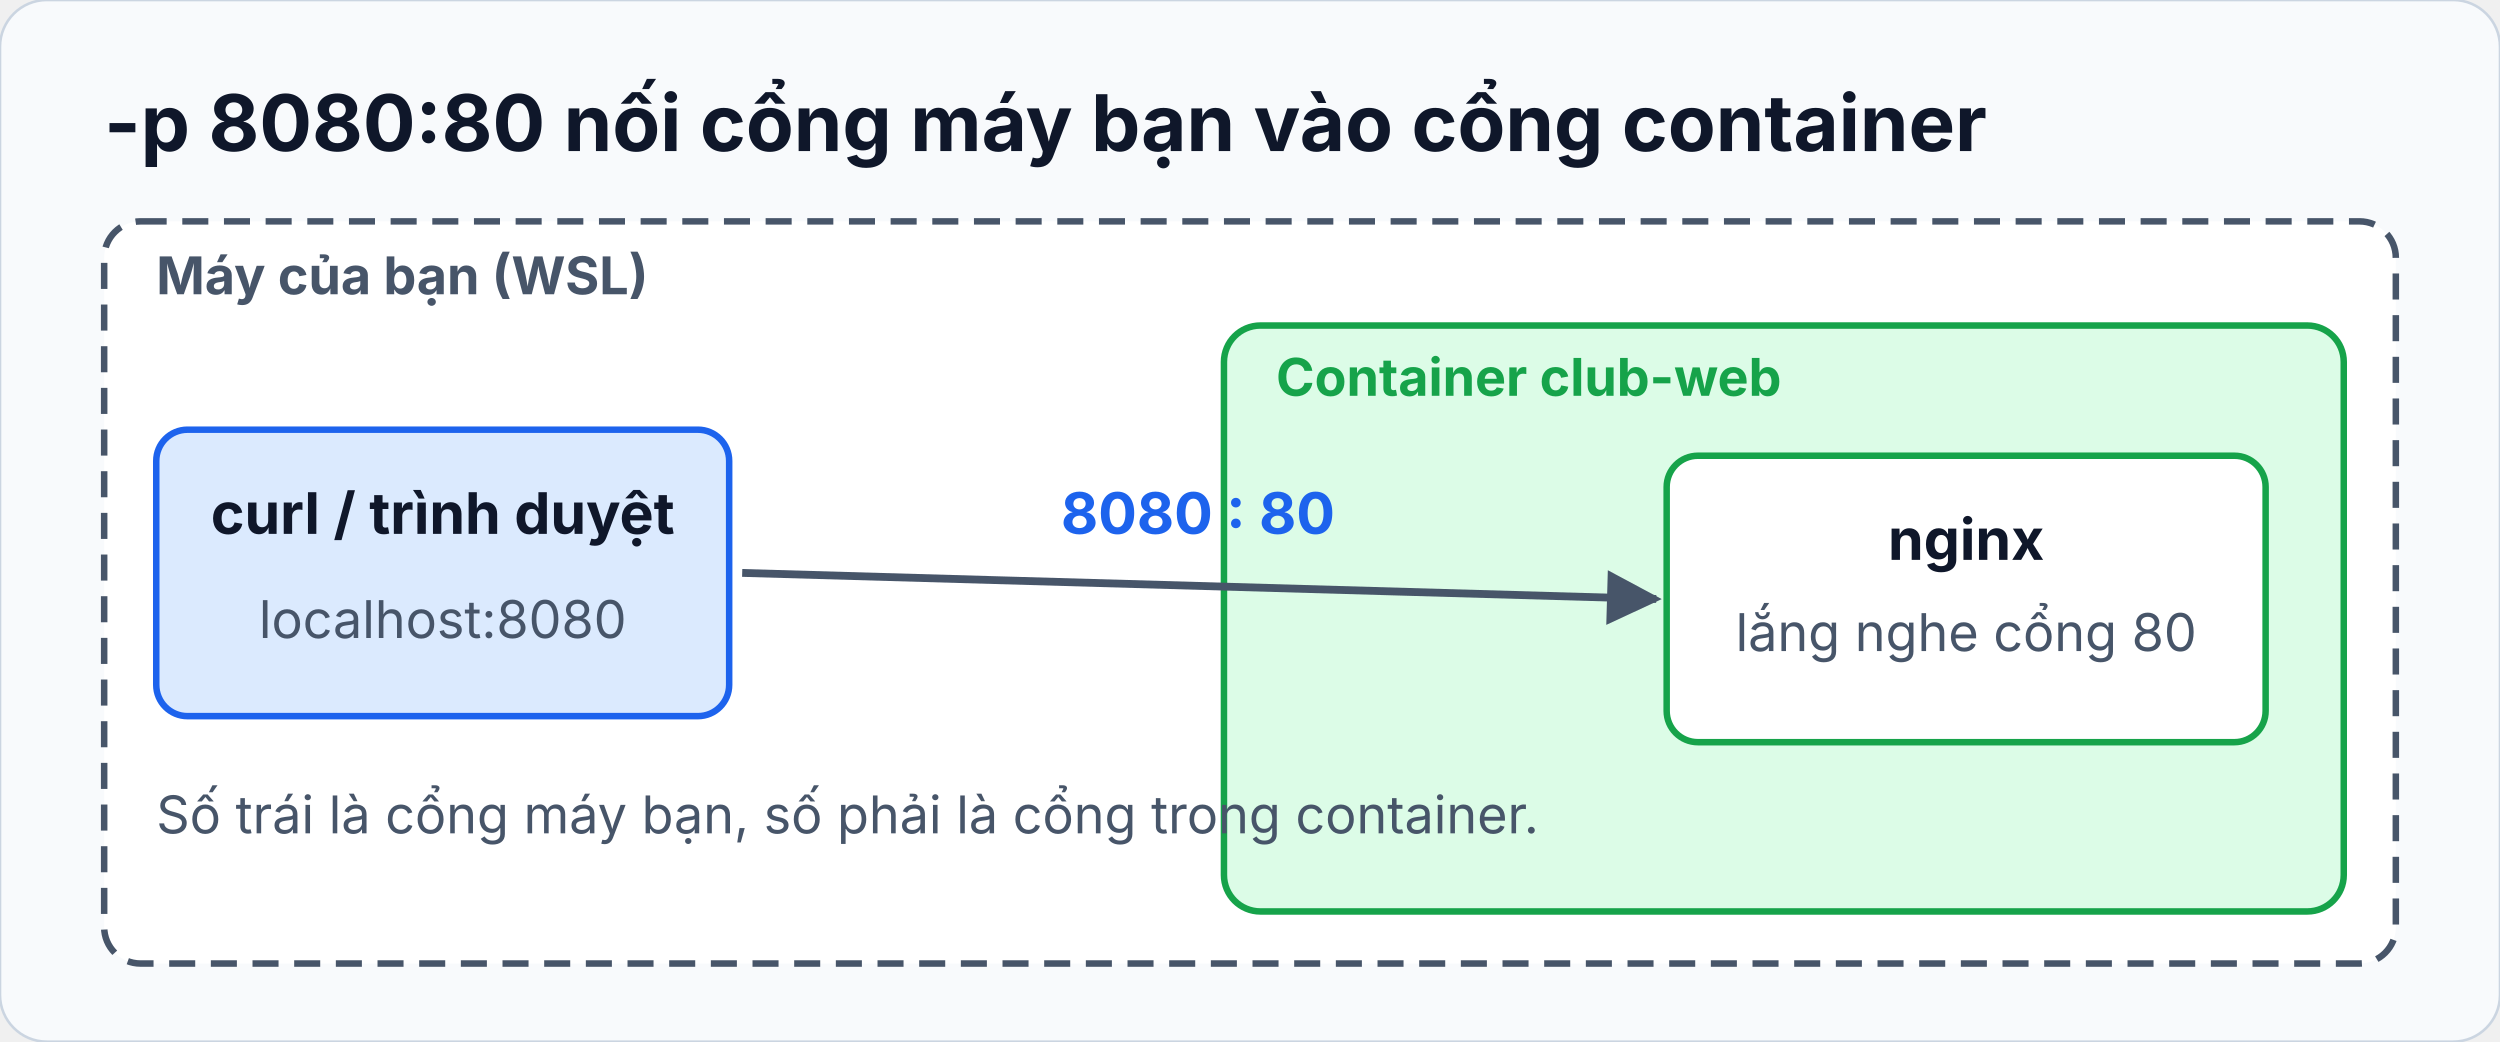
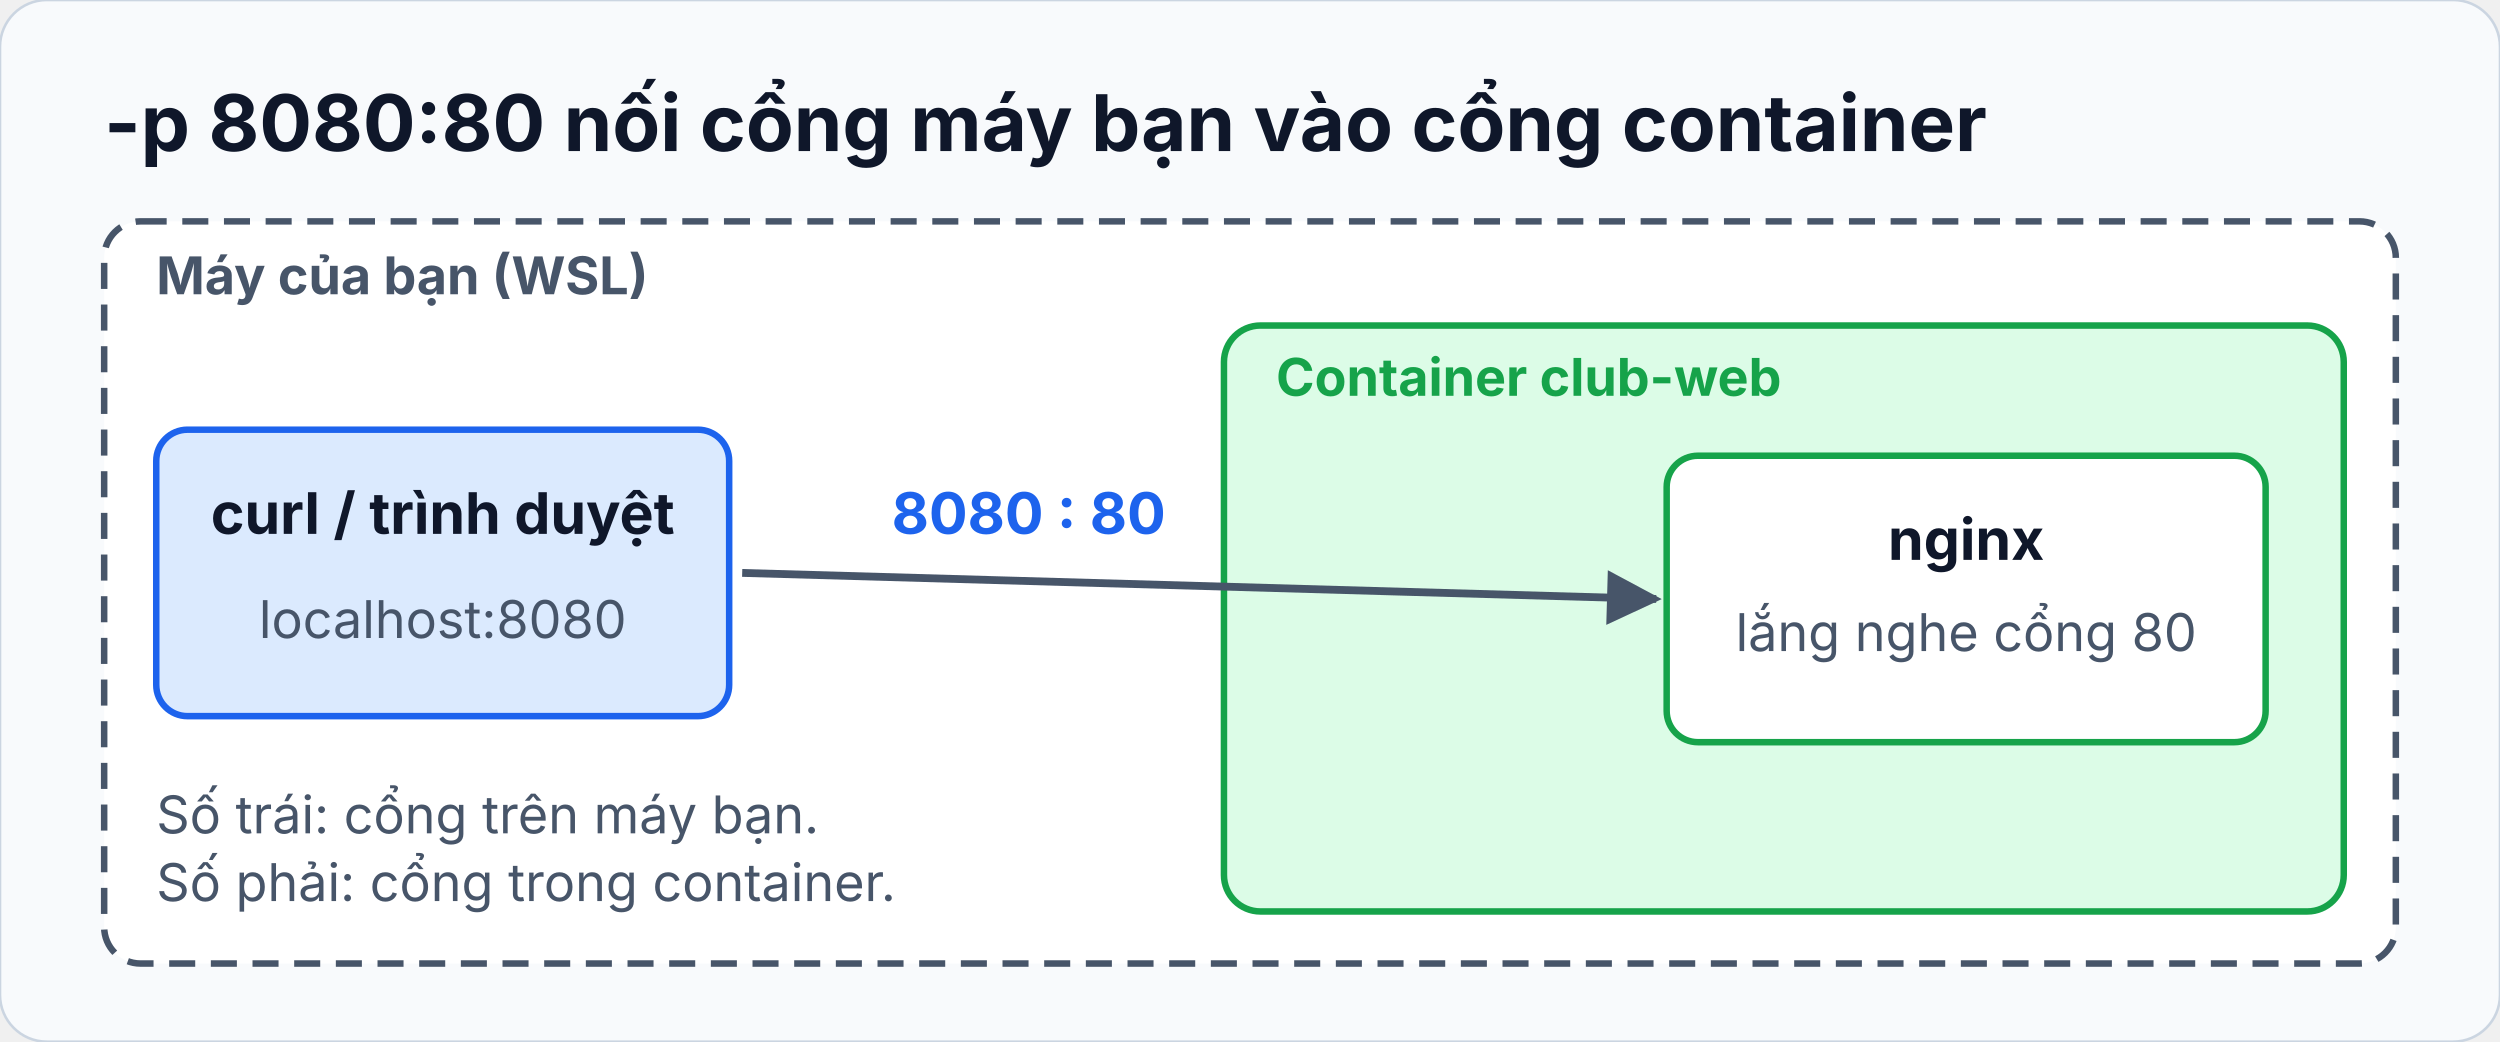
<svg xmlns="http://www.w3.org/2000/svg" viewBox="0 0 960 400" width="960" height="400" font-family="Inter, 'Segoe UI', system-ui, sans-serif">
  <defs>
    <marker id="a" viewBox="0 0 10 10" refX="9" refY="5" markerWidth="7" markerHeight="7" orient="auto-start-reverse">
      <path d="M0 0L10 5L0 10z" fill="#475569" />
    </marker>
  </defs>
  <rect width="960" height="400" rx="18" fill="#f8fafc" stroke="#cbd5e1" />
  <text x="40" y="58" font-size="30" font-weight="700" fill="#0f172a">-p 8080:80 nối cổng máy bạn vào cổng container</text>
  <rect x="40" y="85" width="880" height="285" rx="14" fill="#ffffff" stroke="#475569" stroke-width="2.5" stroke-dasharray="10 6" />
  <text x="60" y="113" font-size="20" fill="#475569" font-weight="700">Máy của bạn (WSL)</text>
  <rect x="60" y="165" width="220" height="110" rx="12" fill="#dbeafe" stroke="#1d63ed" stroke-width="2.5" />
  <text x="170" y="205" font-size="22" text-anchor="middle" fill="#0f172a" font-weight="700">curl / trình duyệt</text>
  <text x="170" y="245" font-size="20" text-anchor="middle" fill="#475569">localhost:8080</text>
  <rect x="470" y="125" width="430" height="225" rx="14" fill="#dcfce7" stroke="#16a34a" stroke-width="2.5" />
  <text x="490" y="152" font-size="20" fill="#16a34a" font-weight="700">Container club-web</text>
  <rect x="640" y="175" width="230" height="110" rx="12" fill="#ffffff" stroke="#16a34a" stroke-width="2.5" />
  <text x="755" y="215" font-size="22" text-anchor="middle" fill="#0f172a" font-weight="700">nginx</text>
  <text x="755" y="250" font-size="20" text-anchor="middle" fill="#475569">lắng nghe cổng 80</text>
  <line x1="285" y1="220" x2="636" y2="230" stroke="#475569" stroke-width="3" marker-end="url(#a)" />
-   <text x="460" y="205" font-size="22" text-anchor="middle" fill="#1d63ed" font-weight="700">8080 : 80</text>
-   <text x="60" y="320" font-size="20" fill="#475569">Số trái là cổng máy bạn, số phải là cổng trong container.</text>
+   <text x="395" y="205" font-size="22" text-anchor="middle" fill="#1d63ed" font-weight="700">8080 : 80</text>
+   <text x="60" y="320" font-size="20" fill="#475569">Số trái: cổng trên máy bạn.</text>
+   <text x="60" y="346" font-size="20" fill="#475569">Số phải: cổng trong container.</text>
</svg>
